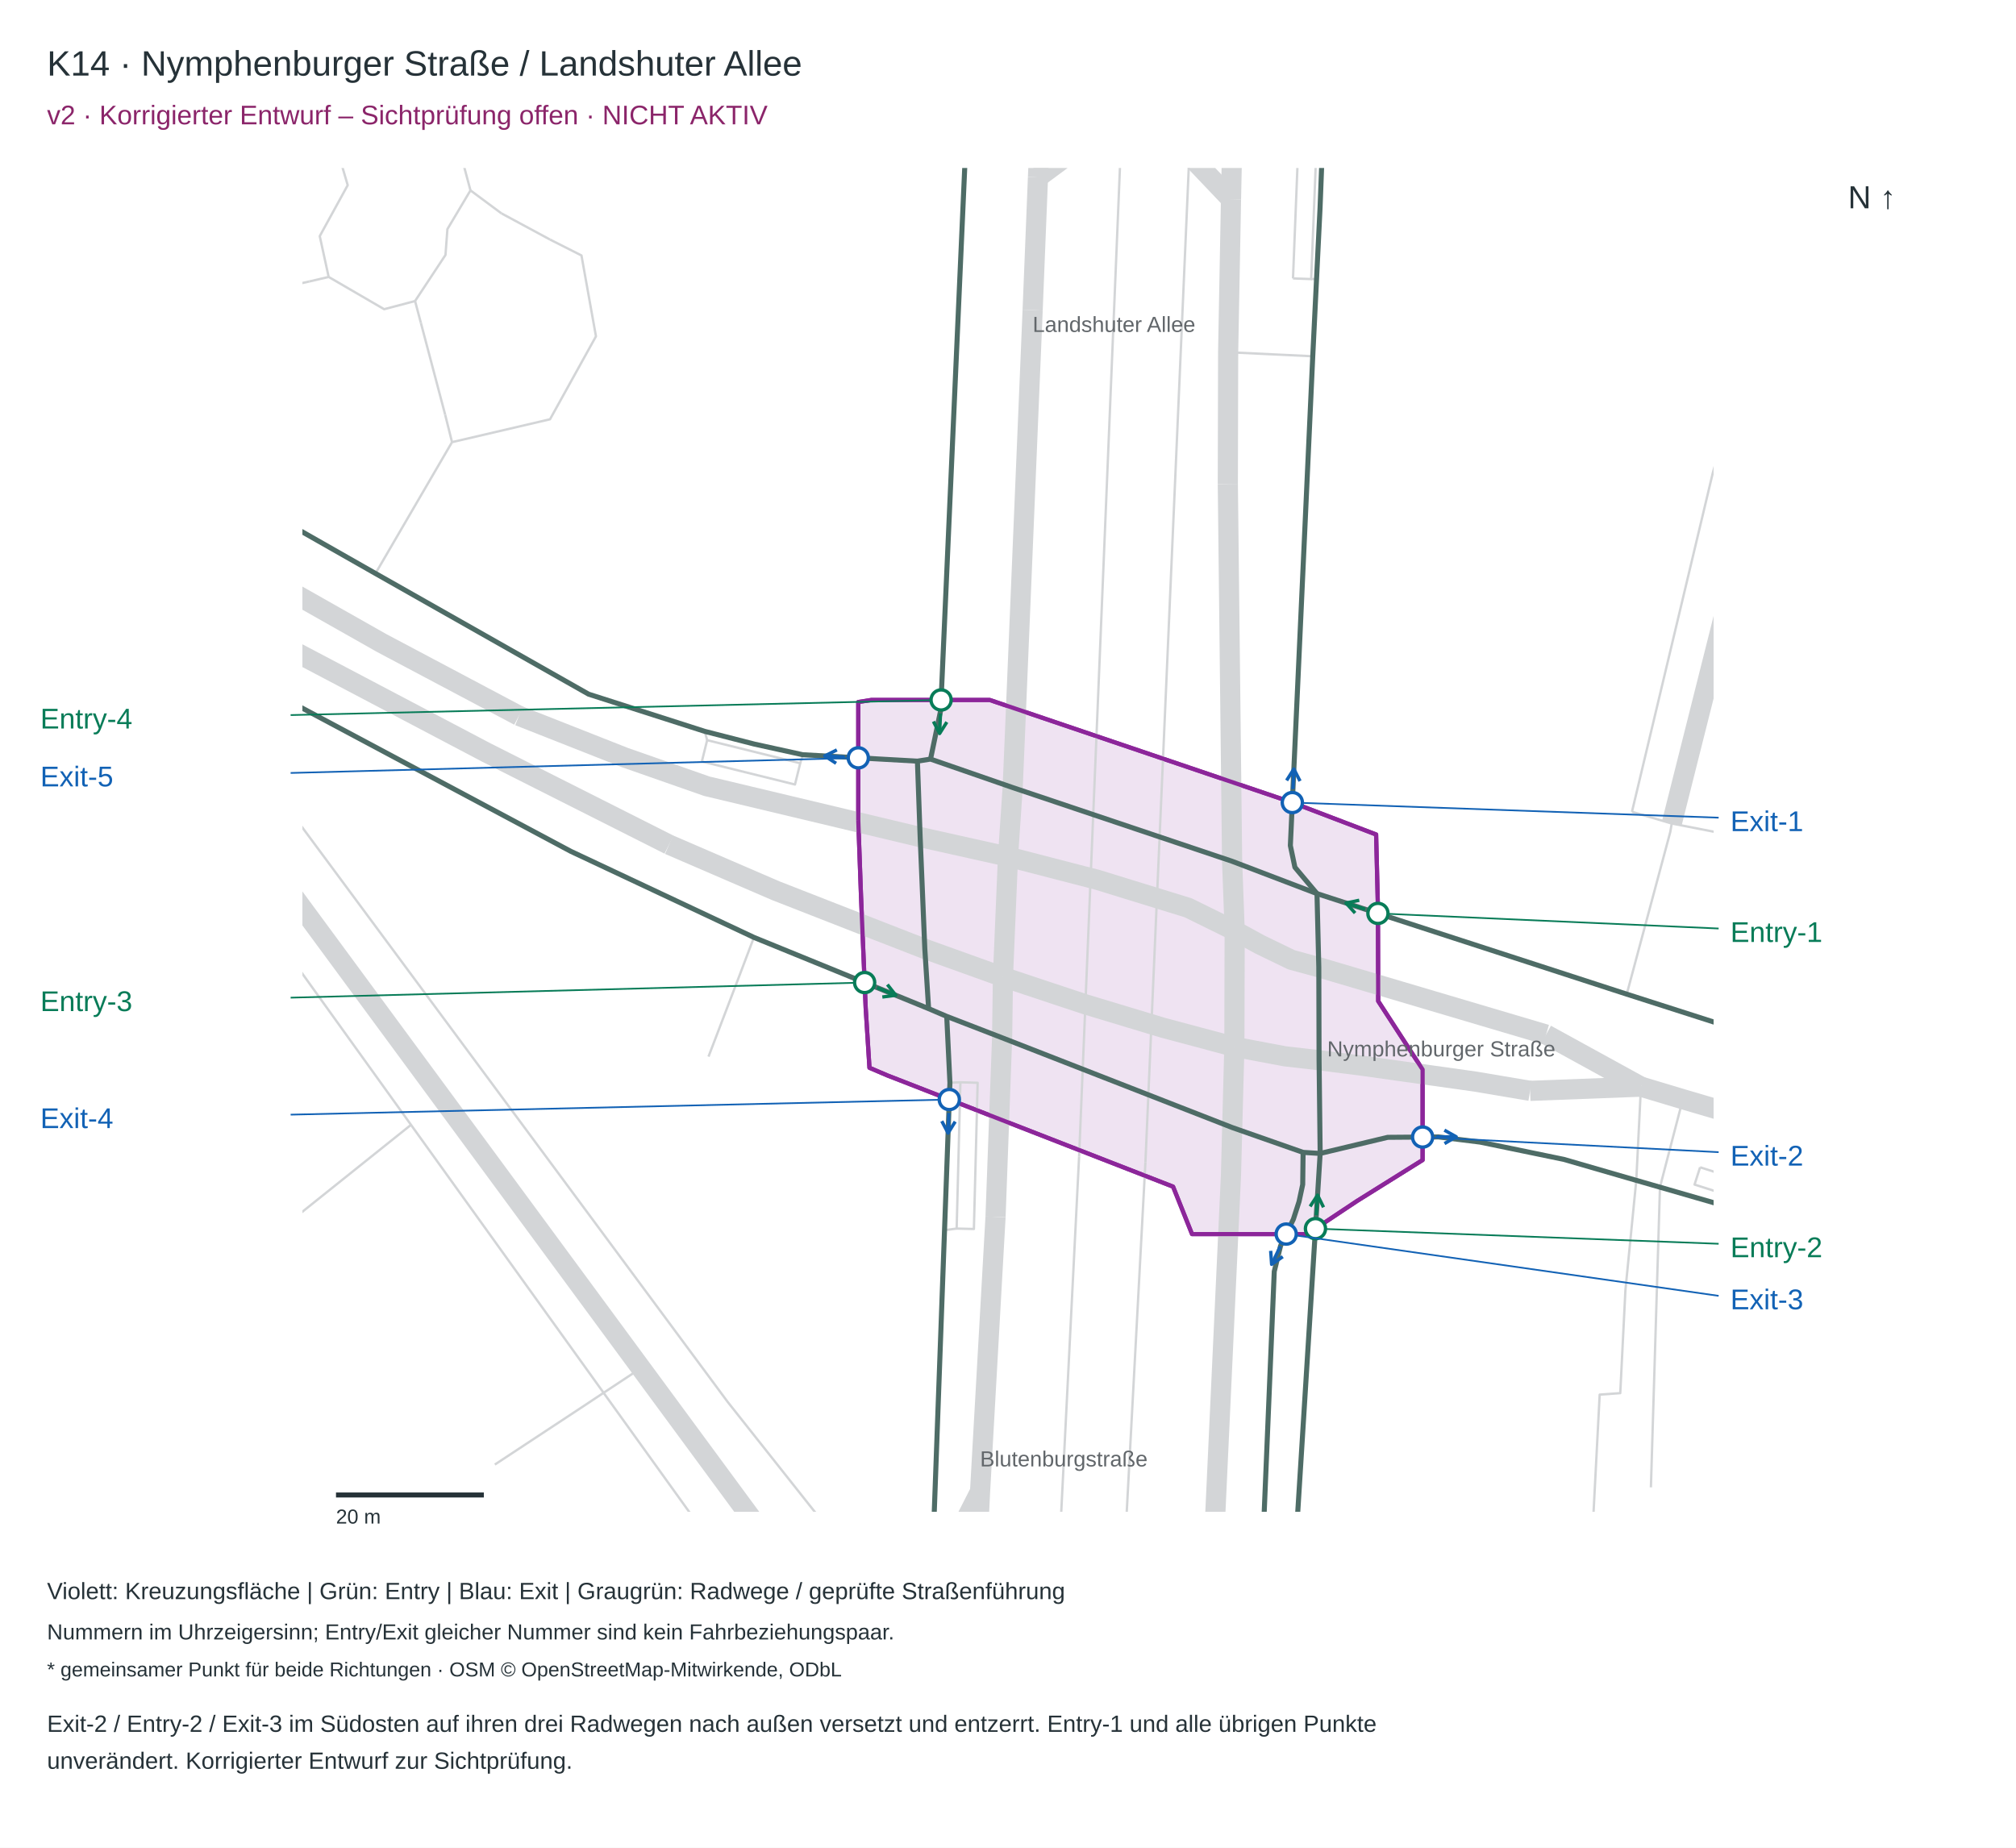
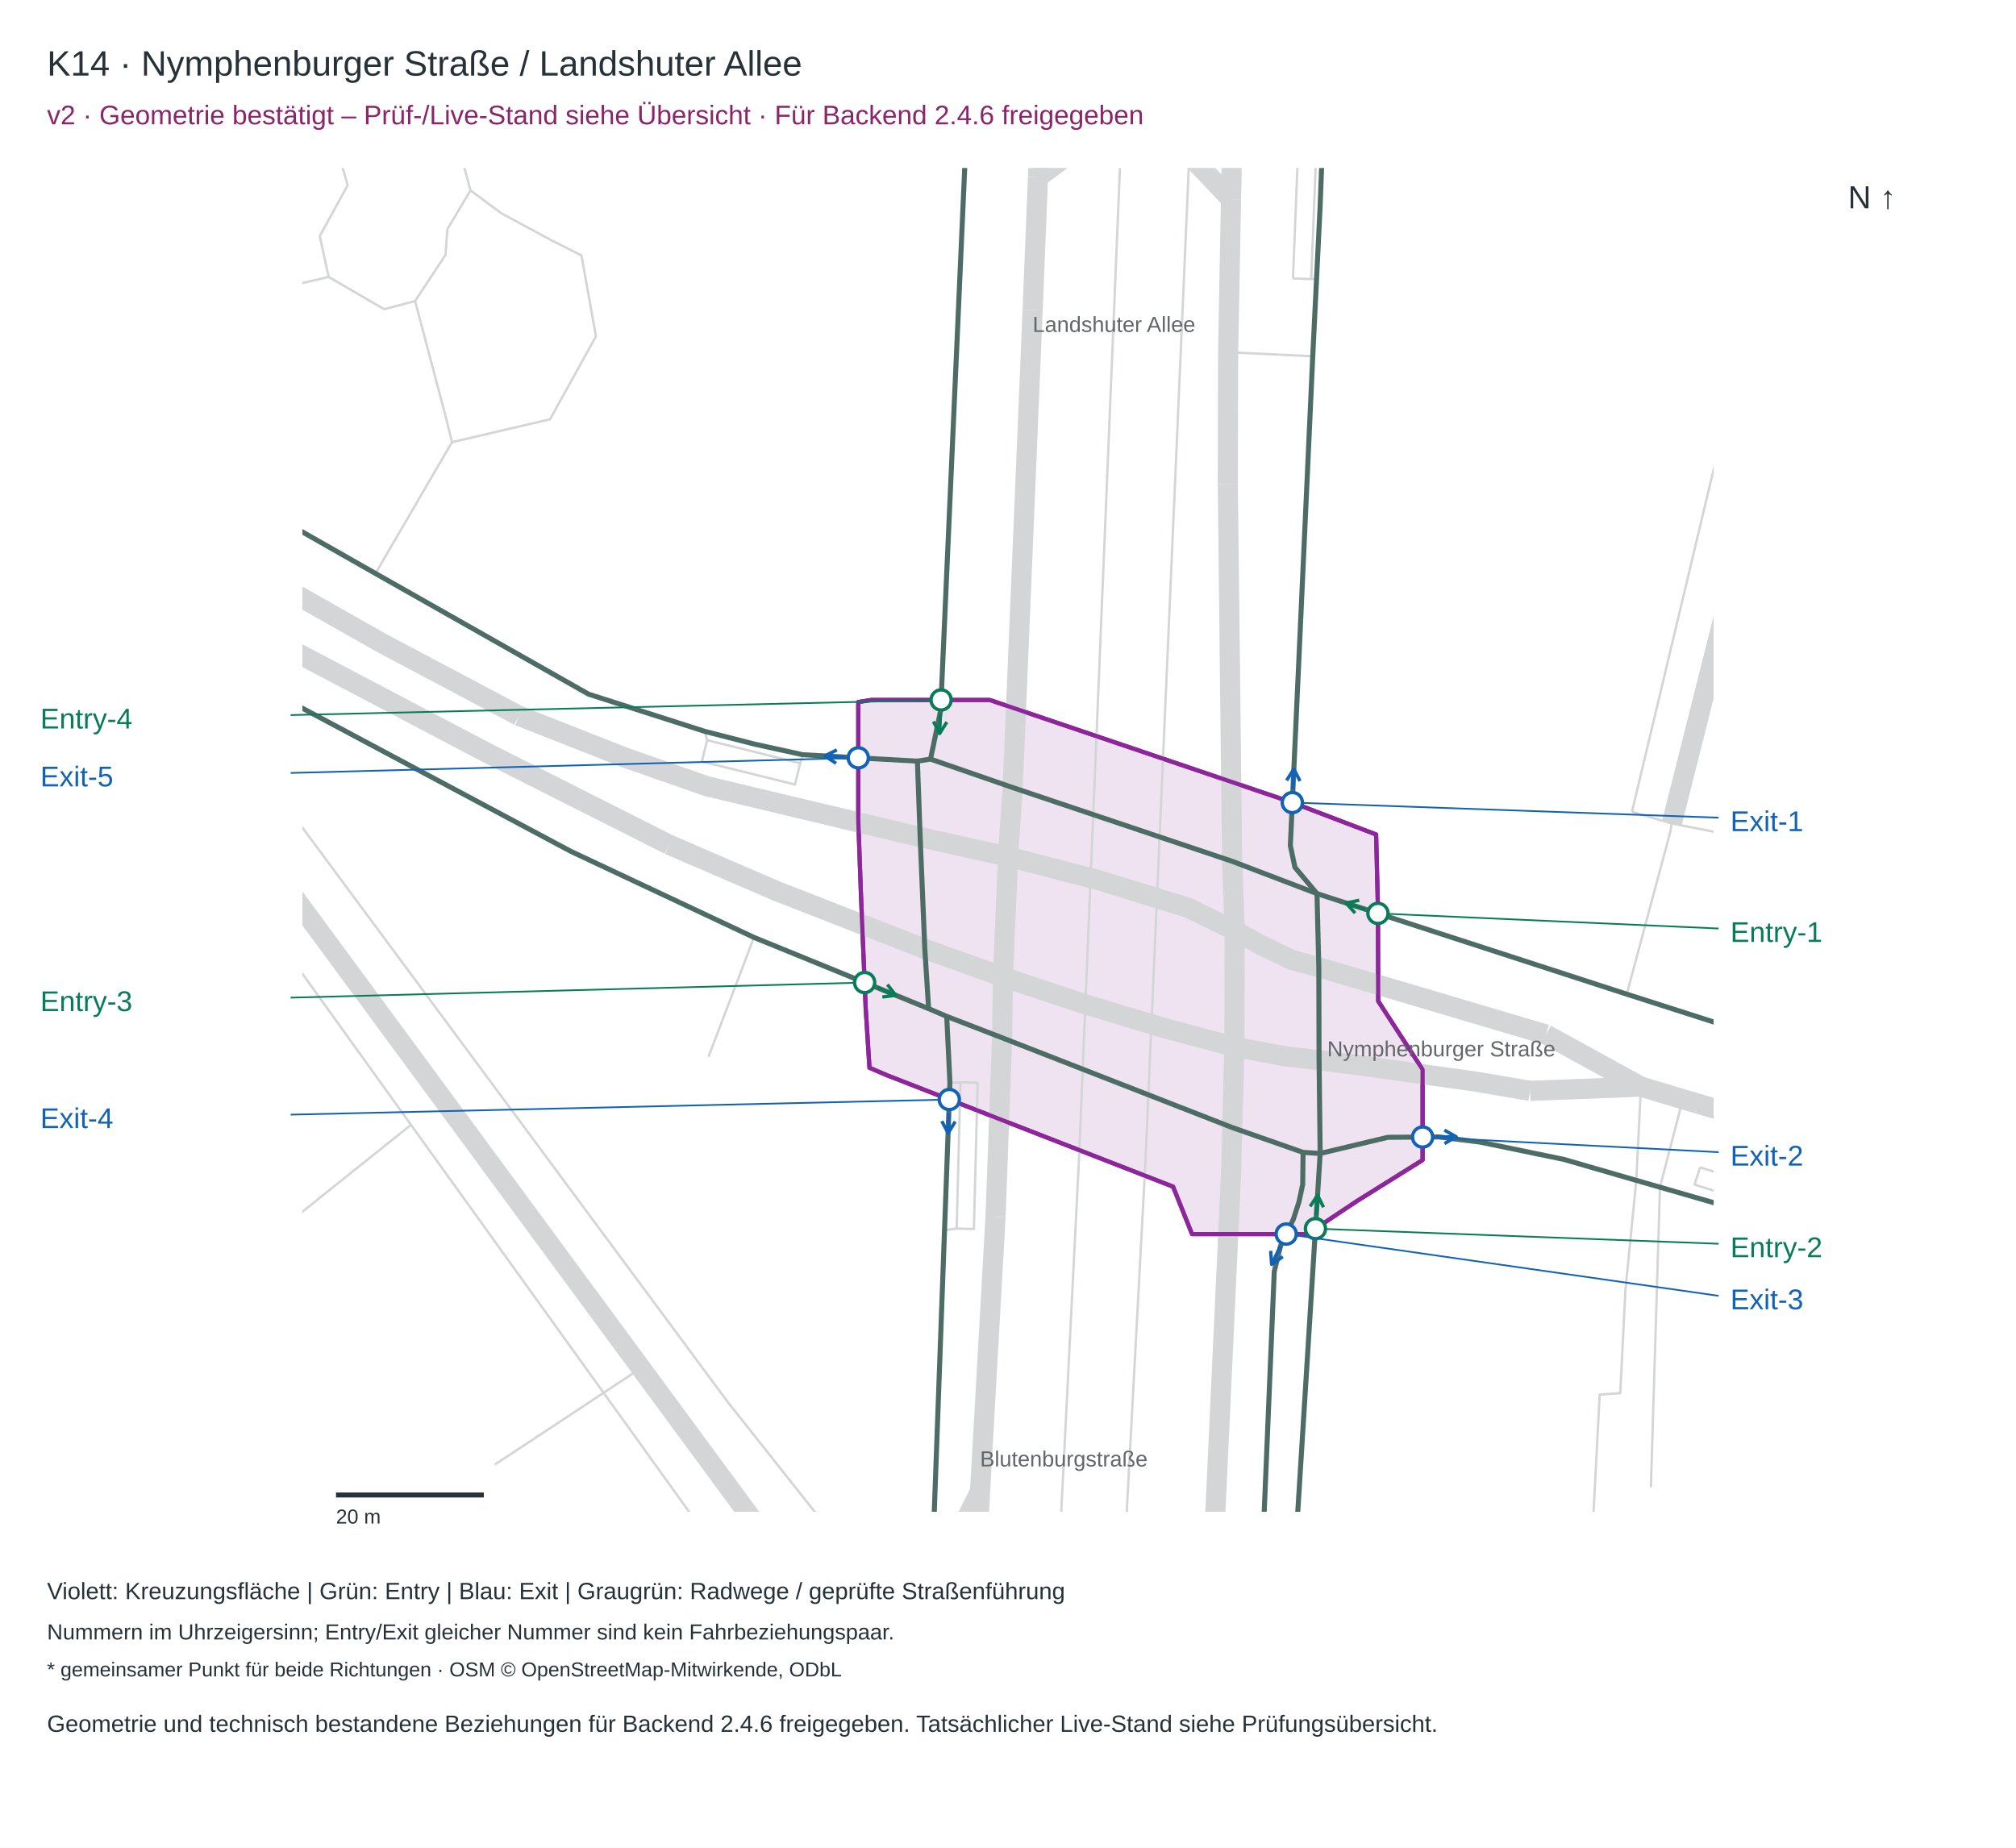
<svg xmlns="http://www.w3.org/2000/svg" width="1200" height="1100" viewBox="0 0 1200 1100">
  <rect width="1200" height="1100" fill="white" />
  <defs>
    <clipPath id="map">
      <rect x="180" y="100" width="840" height="800" />
    </clipPath>
  </defs>
  <text x="28" y="45" font-family="Arial,sans-serif" font-size="21" fill="#263238">K14 · Nymphenburger Straße / Landshuter Allee</text>
-   <text x="28" y="74" font-family="Arial,sans-serif" font-size="16" fill="#8b256a">v2 · Korrigierter Entwurf – Sichtprüfung offen · NICHT AKTIV</text>
+   <text x="28" y="74" font-family="Arial,sans-serif" font-size="16" fill="#8b256a">v2 · Geometrie bestätigt – Prüf-/Live-Stand siehe Übersicht · Für Backend 2.4.6 freigegeben</text>
  <g clip-path="url(#map)">
    <polygon points="510.88,488.33 512.51,533.54 515.29,600.11 517.54,635.67 528.33,640.28 698.26,706.45 709.54,734.68 778.17,734.68 807.58,715.09 846.79,690.6 846.79,636.72 820.36,595.98 820.2,540.63 819.12,496.79 768.6,477.54 589.09,416.7 518.69,416.7 510.88,417.93 510.88,488.33" fill="#efe3f2" stroke="#8c269a" stroke-width="2.5" stroke-linejoin="round" />
    <polyline points="995.09,490.26 1029.44,353.74 1034.9,333.96 1046.69,288.16 1065.16,211.99 1078.16,165.75 1087.05,134.2 1104.99,81.55 1141.4,-0.6" fill="none" stroke="#d3d5d7" stroke-width="12" stroke-linejoin="round" />
    <polyline points="708.01,-902.13 642.32,688.59" fill="none" stroke="#d3d5d7" stroke-width="1.4" stroke-linejoin="round" />
    <polyline points="681.8,691.92 751.21,-901.1" fill="none" stroke="#d3d5d7" stroke-width="1.4" stroke-linejoin="round" />
    <polyline points="920.29,615.9 814.67,584.6 785.0,575.83 768.69,571.38 750.06,562.36 734.93,554.08" fill="none" stroke="#d3d5d7" stroke-width="12" stroke-linejoin="round" />
    <polyline points="732.74,118.58 705.16,89.58 691.44,82.13 677.45,79.2 656.5,81.11 641.63,88.01 617.84,105.6" fill="none" stroke="#d3d5d7" stroke-width="12" stroke-linejoin="round" />
    <polyline points="473.04,938.8 542.29,1043.82 573.79,1083.1" fill="none" stroke="#d3d5d7" stroke-width="12" stroke-linejoin="round" />
    <polyline points="1319.31,753.4 1305.12,800.52 1290.22,849.94 1258.75,954.32 1224.8,1067.03" fill="none" stroke="#d3d5d7" stroke-width="1.4" stroke-linejoin="round" />
    <polyline points="0.56,214.63 26.44,171.09 61.48,116.77 83.54,95.16 108.96,82.38 191.74,58.43 260.0,38.69 233.83,-56.93 265.49,-140.84 274.51,-169.83 274.91,-181.93 270.69,-196.87" fill="none" stroke="#d3d5d7" stroke-width="1.4" stroke-linejoin="round" />
    <polyline points="-183.49,186.32 104.29,350.46 289.48,447.99 398.24,502.85" fill="none" stroke="#d3d5d7" stroke-width="12" stroke-linejoin="round" />
    <polyline points="596.99,581.61 596.5,617.81 592.58,724.45" fill="none" stroke="#d3d5d7" stroke-width="12" stroke-linejoin="round" />
    <polyline points="734.93,554.08 733.4,512.74" fill="none" stroke="#d3d5d7" stroke-width="12" stroke-linejoin="round" />
    <polyline points="120.46,459.94 110.66,436.97 102.75,408.16 97.03,378.14 104.29,350.46" fill="none" stroke="#d3d5d7" stroke-width="12" stroke-linejoin="round" />
    <polyline points="583.37,887.95 567.12,919.94 553.01,933.85 536.18,942.03 513.92,947.42 493.3,945.07 473.04,938.8" fill="none" stroke="#d3d5d7" stroke-width="12" stroke-linejoin="round" />
    <polyline points="473.04,938.8 381.51,814.48 120.46,459.94" fill="none" stroke="#d3d5d7" stroke-width="12" stroke-linejoin="round" />
    <polyline points="600.0,510.0 547.71,498.34" fill="none" stroke="#d3d5d7" stroke-width="12" stroke-linejoin="round" />
    <polyline points="600.0,510.0 596.99,581.61" fill="none" stroke="#d3d5d7" stroke-width="12" stroke-linejoin="round" />
    <polyline points="660.62,1906.75 664.77,1845.27 678.01,1649.34 689.48,1479.03 697.87,1354.56 709.8,1177.78 713.04,1129.73" fill="none" stroke="#d3d5d7" stroke-width="12" stroke-linejoin="round" />
    <polyline points="223.5,341.4 269.06,263.22 327.39,249.61 354.74,200.23 346.11,152.08 327.42,142.63" fill="none" stroke="#d3d5d7" stroke-width="1.4" stroke-linejoin="round" />
    <polyline points="758.69,-206.47 800.75,-205.35 810.65,-205.1" fill="none" stroke="#d3d5d7" stroke-width="1.4" stroke-linejoin="round" />
    <polyline points="734.74,623.2 734.93,554.08" fill="none" stroke="#d3d5d7" stroke-width="12" stroke-linejoin="round" />
    <polyline points="742.58,-120.17 729.44,-184.97" fill="none" stroke="#d3d5d7" stroke-width="12" stroke-linejoin="round" />
    <polyline points="729.44,-184.97 718.46,-224.74 709.57,-286.12 701.93,-332.31 694.87,-350.53 685.26,-367.97 670.65,-385.51 652.71,-403.19 638.14,-415.14 621.86,-427.39 615.75,-431.06" fill="none" stroke="#d3d5d7" stroke-width="1.4" stroke-linejoin="round" />
    <polyline points="638.69,-468.53 638.46,-453.54 638.69,-446.0 638.69,-437.53 638.14,-415.14 636.21,-332.56 634.77,-291.56 617.84,105.6" fill="none" stroke="#d3d5d7" stroke-width="12" stroke-linejoin="round" />
    <polyline points="613.27,1974.15 681.8,691.92" fill="none" stroke="#d3d5d7" stroke-width="1.4" stroke-linejoin="round" />
    <polyline points="713.04,1129.73 715.78,1052.19 722.55,919.4 732.74,699.22 733.46,671.25 734.74,623.2" fill="none" stroke="#d3d5d7" stroke-width="12" stroke-linejoin="round" />
    <polyline points="734.93,554.08 707.22,540.42 653.04,523.72 600.0,510.0" fill="none" stroke="#d3d5d7" stroke-width="12" stroke-linejoin="round" />
    <polyline points="596.99,581.61 646.08,597.92 692.22,611.84 734.74,623.2" fill="none" stroke="#d3d5d7" stroke-width="12" stroke-linejoin="round" />
    <polyline points="785.16,631.18 811.27,634.51 877.97,643.87 910.78,649.41" fill="none" stroke="#d3d5d7" stroke-width="12" stroke-linejoin="round" />
    <polyline points="308.89,426.14 227.16,382.79 -209.14,135.82" fill="none" stroke="#d3d5d7" stroke-width="12" stroke-linejoin="round" />
    <polyline points="758.69,-206.47 770.19,-382.57 773.17,-423.86 779.67,-486.17" fill="none" stroke="#d3d5d7" stroke-width="12" stroke-linejoin="round" />
    <polyline points="729.44,-184.97 735.91,-356.51 739.44,-401.92 742.91,-431.26 748.63,-459.62" fill="none" stroke="#d3d5d7" stroke-width="12" stroke-linejoin="round" />
    <polyline points="614.67,184.61 604.05,439.12 602.78,468.85 600.0,510.0" fill="none" stroke="#d3d5d7" stroke-width="12" stroke-linejoin="round" />
    <polyline points="642.32,688.59 621.7,1099.02 595.42,1600.8 580.0,1890.19 576.21,1961.41" fill="none" stroke="#d3d5d7" stroke-width="1.4" stroke-linejoin="round" />
    <polyline points="733.95,60.97 737.45,-18.72 742.58,-120.17" fill="none" stroke="#d3d5d7" stroke-width="12" stroke-linejoin="round" />
    <polyline points="1668.13,274.05 1647.8,263.27 1620.12,248.82 1465.06,168.0 1328.68,96.98 1226.82,43.88 1157.51,7.78 1141.4,-0.6" fill="none" stroke="#d3d5d7" stroke-width="12" stroke-linejoin="round" />
    <polyline points="968.3,591.85 994.21,495.31 995.09,490.26" fill="none" stroke="#d3d5d7" stroke-width="1.4" stroke-linejoin="round" />
    <polyline points="730.85,288.11 731.04,209.69 732.74,118.58" fill="none" stroke="#d3d5d7" stroke-width="12" stroke-linejoin="round" />
    <polyline points="810.65,-205.1 874.77,-204.51" fill="none" stroke="#d3d5d7" stroke-width="1.4" stroke-linejoin="round" />
    <polyline points="2547.99,1733.5 2521.12,1726.49 2241.26,1639.89 2085.02,1593.11 2067.11,1588.31 2003.84,1569.55 1880.18,1532.91 1687.08,1473.79 1667.24,1467.71 1563.49,1436.07 1453.75,1402.57 1438.23,1398.65 1413.19,1390.47 1397.08,1385.91 1151.46,1312.34 1142.77,1309.74 755.98,1184.2 747.81,1181.56" fill="none" stroke="#d3d5d7" stroke-width="12" stroke-linejoin="round" />
    <polyline points="443.43,958.73 337.91,1029.71 264.15,1055.28 249.19,1060.47" fill="none" stroke="#d3d5d7" stroke-width="1.4" stroke-linejoin="round" />
    <polyline points="270.69,-196.87 253.04,-258.88" fill="none" stroke="#d3d5d7" stroke-width="1.4" stroke-linejoin="round" />
    <polyline points="280.04,113.34 266.31,136.41 265.17,151.79 247.06,179.22 228.66,184.07 195.63,164.87 190.33,140.57 206.97,110.25 191.74,58.43" fill="none" stroke="#d3d5d7" stroke-width="1.4" stroke-linejoin="round" />
    <polyline points="92.29,-51.74 66.8,-142.01" fill="none" stroke="#d3d5d7" stroke-width="1.4" stroke-linejoin="round" />
    <polyline points="1205.09,517.54 1179.24,507.89 1158.2,466.7 1163.03,446.13 1198.52,419.82 1230.94,412.38 1285.29,416.3 1333.52,438.63 1335.02,466.36 1329.34,484.63 1319.96,514.8 1308.26,550.51" fill="none" stroke="#d3d5d7" stroke-width="1.4" stroke-linejoin="round" />
    <polyline points="1372.48,579.41 1357.57,562.75 1340.97,557.91 1308.26,550.51 1286.92,566.43" fill="none" stroke="#d3d5d7" stroke-width="1.4" stroke-linejoin="round" />
    <polyline points="874.77,-204.51 886.66,-203.53 899.31,-200.3 909.54,-194.91 919.05,-186.59 926.57,-176.2 932.22,-163.76 934.57,-151.91 926.76,71.31" fill="none" stroke="#d3d5d7" stroke-width="1.4" stroke-linejoin="round" />
    <polyline points="398.24,502.85 461.67,530.23 523.56,554.43 550.49,564.91 596.99,581.61" fill="none" stroke="#d3d5d7" stroke-width="12" stroke-linejoin="round" />
    <polyline points="298.43,127.0 280.04,113.34" fill="none" stroke="#d3d5d7" stroke-width="1.4" stroke-linejoin="round" />
    <polyline points="327.42,142.63 298.43,127.0" fill="none" stroke="#d3d5d7" stroke-width="1.4" stroke-linejoin="round" />
    <polyline points="247.06,179.22 250.53,192.25" fill="none" stroke="#d3d5d7" stroke-width="1.4" stroke-linejoin="round" />
    <polyline points="280.04,113.34 260.0,38.69" fill="none" stroke="#d3d5d7" stroke-width="1.4" stroke-linejoin="round" />
    <polyline points="265.0,246.96 269.06,263.22" fill="none" stroke="#d3d5d7" stroke-width="1.4" stroke-linejoin="round" />
    <polyline points="250.53,192.25 265.0,246.96" fill="none" stroke="#d3d5d7" stroke-width="1.4" stroke-linejoin="round" />
    <polyline points="195.63,164.87 184.15,167.56" fill="none" stroke="#d3d5d7" stroke-width="1.4" stroke-linejoin="round" />
    <polyline points="105.66,189.01 85.76,192.1 52.36,244.07" fill="none" stroke="#d3d5d7" stroke-width="1.4" stroke-linejoin="round" />
    <polyline points="184.15,167.56 120.33,181.77 105.66,189.01" fill="none" stroke="#d3d5d7" stroke-width="1.4" stroke-linejoin="round" />
    <polyline points="1290.22,849.94 1428.19,891.92 1546.53,928.31" fill="none" stroke="#d3d5d7" stroke-width="1.4" stroke-linejoin="round" />
    <polyline points="1279.44,591.56 1252.61,682.27" fill="none" stroke="#d3d5d7" stroke-width="1.4" stroke-linejoin="round" />
    <polyline points="-84.73,961.62 -65.42,956.48 9.61,936.59 22.98,933.07" fill="none" stroke="#d3d5d7" stroke-width="1.4" stroke-linejoin="round" />
    <polyline points="73.73,987.93 135.82,971.76" fill="none" stroke="#d3d5d7" stroke-width="1.4" stroke-linejoin="round" />
    <polyline points="-80.87,977.1 -60.16,971.71 15.63,952.02 18.83,964.32 64.48,952.46 73.73,987.93 101.57,1094.95" fill="none" stroke="#d3d5d7" stroke-width="1.4" stroke-linejoin="round" />
    <polyline points="571.67,644.31 569.44,731.4 579.71,731.65 579.74,729.93 581.93,644.61 571.67,644.31" fill="none" stroke="#d3d5d7" stroke-width="1.4" stroke-linejoin="round" />
    <polyline points="417.78,453.33 420.92,440.64 476.34,454.36 473.2,467.04 417.78,453.33" fill="none" stroke="#d3d5d7" stroke-width="1.4" stroke-linejoin="round" />
    <polyline points="769.64,165.75 780.46,166.14 784.97,53.63 774.12,53.19 769.64,165.75" fill="none" stroke="#d3d5d7" stroke-width="1.4" stroke-linejoin="round" />
    <polyline points="571.67,644.31 565.43,644.56" fill="none" stroke="#d3d5d7" stroke-width="1.4" stroke-linejoin="round" />
    <polyline points="780.46,166.14 783.66,166.09" fill="none" stroke="#d3d5d7" stroke-width="1.4" stroke-linejoin="round" />
    <polyline points="419.51,435.4 420.92,440.64" fill="none" stroke="#d3d5d7" stroke-width="1.4" stroke-linejoin="round" />
    <polyline points="476.34,454.36 477.84,449.31" fill="none" stroke="#d3d5d7" stroke-width="1.4" stroke-linejoin="round" />
    <polyline points="784.97,53.63 788.43,53.97" fill="none" stroke="#d3d5d7" stroke-width="1.4" stroke-linejoin="round" />
    <polyline points="569.44,731.4 562.22,732.33" fill="none" stroke="#d3d5d7" stroke-width="1.4" stroke-linejoin="round" />
    <polyline points="731.04,209.69 781.4,212.09" fill="none" stroke="#d3d5d7" stroke-width="1.4" stroke-linejoin="round" />
    <polyline points="1286.92,566.43 1279.44,591.56" fill="none" stroke="#d3d5d7" stroke-width="1.4" stroke-linejoin="round" />
    <polyline points="-123.49,138.71 -98.03,97.61" fill="none" stroke="#d3d5d7" stroke-width="1.4" stroke-linejoin="round" />
    <polyline points="26.44,171.09 -14.47,149.73 -98.03,97.61 -219.57,23.06 -290.35,-15.29 -311.92,-11.86" fill="none" stroke="#d3d5d7" stroke-width="1.4" stroke-linejoin="round" />
    <polyline points="732.74,118.58 733.95,60.97" fill="none" stroke="#d3d5d7" stroke-width="12" stroke-linejoin="round" />
    <polyline points="617.84,105.6 614.67,184.61" fill="none" stroke="#d3d5d7" stroke-width="12" stroke-linejoin="round" />
    <polyline points="1011.96,694.91 1080.68,716.85 1077.38,727.19 1008.66,705.2 1011.96,694.91" fill="none" stroke="#d3d5d7" stroke-width="1.4" stroke-linejoin="round" />
    <polyline points="35.37,1444.25 27.91,1414.27 -16.17,1237.59 -23.88,1206.24 -26.2,1196.89 -62.41,1051.36 -80.87,977.1 -84.73,961.62 -99.5,902.21 -263.42,242.95" fill="none" stroke="#d3d5d7" stroke-width="12" stroke-linejoin="round" />
    <polyline points="1183.16,710.54 1168.49,758.88 1127.15,901.57 1118.98,929.73" fill="none" stroke="#d3d5d7" stroke-width="1.4" stroke-linejoin="round" />
    <polyline points="473.04,938.8 449.48,954.67 443.43,958.73" fill="none" stroke="#d3d5d7" stroke-width="1.4" stroke-linejoin="round" />
    <polyline points="1078.16,165.75 1099.99,179.32 1107.31,183.87" fill="none" stroke="#d3d5d7" stroke-width="1.4" stroke-linejoin="round" />
    <polyline points="1107.31,183.87 1164.67,209.24" fill="none" stroke="#d3d5d7" stroke-width="1.4" stroke-linejoin="round" />
    <polyline points="1164.67,209.24 1289.7,262.88 1312.48,212.92" fill="none" stroke="#d3d5d7" stroke-width="1.4" stroke-linejoin="round" />
    <polyline points="1141.4,-0.6 1162.22,-48.36 1185.52,-101.8 1212.51,-146.37 1243.0,-195.84 1275.94,-249.73 1330.16,-333.73 1361.3,-358.91" fill="none" stroke="#d3d5d7" stroke-width="12" stroke-linejoin="round" />
    <polyline points="1111.76,688.05 1067.25,673.99 1023.52,660.82 1001.69,654.4 976.76,646.91" fill="none" stroke="#d3d5d7" stroke-width="12" stroke-linejoin="round" />
    <polyline points="1434.96,788.08 1319.31,753.4" fill="none" stroke="#d3d5d7" stroke-width="12" stroke-linejoin="round" />
    <polyline points="734.74,623.2 764.74,628.83 785.16,631.18" fill="none" stroke="#d3d5d7" stroke-width="12" stroke-linejoin="round" />
    <polyline points="547.71,498.34 420.75,468.07 371.77,450.93 308.89,426.14" fill="none" stroke="#d3d5d7" stroke-width="12" stroke-linejoin="round" />
    <polyline points="1422.34,733.02 1508.68,477.67 1536.72,414.58 1610.35,272.58 1300.94,104.27 1165.94,36.78 1143.59,39.86 1126.5,70.97 1099.99,179.32 1059.8,325.14 1056.69,338.8 1023.43,495.79 995.09,490.26 971.4,483.3" fill="none" stroke="#d3d5d7" stroke-width="1.4" stroke-linejoin="round" />
    <polyline points="859.28,-520.36 906.17,-489.35 950.32,-477.2 993.62,-469.56 1084.5,-453.0 1145.78,-434.39 1204.05,-409.07 1281.89,-370.42 1292.57,-355.09 1293.88,-343.77 1248.98,-268.39 1217.84,-212.6 1188.72,-160.58 1161.76,-110.71 1147.64,-84.7 1134.83,-58.69 1109.86,-9.66 1080.06,73.61 1019.57,281.35 971.4,483.3" fill="none" stroke="#d3d5d7" stroke-width="1.4" stroke-linejoin="round" />
    <polyline points="756.93,1148.88 764.61,1150.89 1160.32,1282.66 1429.86,1367.3 1457.11,1376.26 1570.97,1410.36 1695.41,1447.78 1818.61,1484.81 1994.92,1538.15 2074.95,1562.94 2092.79,1568.28 2527.5,1698.52" fill="none" stroke="#d3d5d7" stroke-width="1.4" stroke-linejoin="round" />
    <polyline points="-283.16,180.25 -296.53,221.05 -273.39,310.64 -189.04,656.17 -126.23,908.82 -89.11,1058.22 -44.7,1210.65 -37.54,1241.85 -18.88,1323.41 3.5,1421.18 -316.1,1485.54 -376.88,1227.6 -401.98,1114.01 -404.92,1095.98 -482.64,749.09" fill="none" stroke="#d3d5d7" stroke-width="1.4" stroke-linejoin="round" />
    <polyline points="-231.98,202.78 -237.02,267.14 -65.42,956.48 -60.16,971.71 -5.29,1191.84 48.7,1408.4 500.2,1305.38 527.71,1294.85" fill="none" stroke="#d3d5d7" stroke-width="1.4" stroke-linejoin="round" />
    <polyline points="539.94,1084.32 449.48,954.67 359.28,829.17 244.64,669.64 64.78,419.33 34.91,376.67 19.12,336.6" fill="none" stroke="#d3d5d7" stroke-width="1.4" stroke-linejoin="round" />
    <polyline points="555.95,904.51 526.86,926.6 504.67,924.89 433.07,834.51 170.49,479.83 132.19,396.11" fill="none" stroke="#d3d5d7" stroke-width="1.4" stroke-linejoin="round" />
    <polyline points="1386.36,1422.89 1176.37,1355.0 746.21,1216.53 738.69,1214.13" fill="none" stroke="#d3d5d7" stroke-width="1.4" stroke-linejoin="round" />
    <polyline points="592.58,724.45 583.37,887.95 573.79,1083.1 561.24,1331.93" fill="none" stroke="#d3d5d7" stroke-width="12" stroke-linejoin="round" />
    <polyline points="1169.44,-31.36 1169.44,-19.7 1177.54,-11.08 1238.56,21.74 1339.34,75.96 1475.45,149.19 1609.37,221.25 1630.61,223.3 1644.79,214.68 1795.15,-59.18 1795.64,-76.37 1782.99,-93.62 1377.51,-325.94 1351.69,-321.93 1296.3,-237.38 1230.16,-136.43 1189.18,-73.88 1169.44,-31.36" fill="none" stroke="#d3d5d7" stroke-width="1.4" stroke-linejoin="round" />
    <polyline points="1143.59,39.86 1157.51,7.78 1169.44,-19.7" fill="none" stroke="#d3d5d7" stroke-width="1.4" stroke-linejoin="round" />
    <polyline points="742.22,1179.99 709.8,1177.78" fill="none" stroke="#d3d5d7" stroke-width="12" stroke-linejoin="round" />
    <polyline points="747.81,1181.56 742.22,1179.99" fill="none" stroke="#d3d5d7" stroke-width="12" stroke-linejoin="round" />
    <polyline points="1183.16,710.54 1169.83,655.97 1164.99,636.08 1096.86,615.36 1077.61,626.87 1023.52,660.82" fill="none" stroke="#d3d5d7" stroke-width="1.4" stroke-linejoin="round" />
    <polyline points="1001.69,654.4 988.07,706.76 982.68,885.45" fill="none" stroke="#d3d5d7" stroke-width="1.4" stroke-linejoin="round" />
    <polyline points="1319.31,753.4 1183.16,710.54 1111.76,688.05" fill="none" stroke="#d3d5d7" stroke-width="12" stroke-linejoin="round" />
    <polyline points="1270.42,957.75 1258.75,954.32" fill="none" stroke="#d3d5d7" stroke-width="1.4" stroke-linejoin="round" />
    <polyline points="1542.41,937.52 1521.49,1012.47 1402.9,996.74 1270.42,957.75" fill="none" stroke="#d3d5d7" stroke-width="1.4" stroke-linejoin="round" />
    <polyline points="153.21,742.82 244.64,669.64" fill="none" stroke="#d3d5d7" stroke-width="1.4" stroke-linejoin="round" />
    <polyline points="976.76,646.91 920.29,615.9" fill="none" stroke="#d3d5d7" stroke-width="12" stroke-linejoin="round" />
    <polyline points="910.78,649.41 976.76,646.91" fill="none" stroke="#d3d5d7" stroke-width="12" stroke-linejoin="round" />
    <polyline points="733.4,512.74 730.85,288.11" fill="none" stroke="#d3d5d7" stroke-width="12" stroke-linejoin="round" />
    <polyline points="742.58,-120.17 758.69,-206.47" fill="none" stroke="#d3d5d7" stroke-width="12" stroke-linejoin="round" />
    <polyline points="-114.24,265.53 -146.53,323.47" fill="none" stroke="#d3d5d7" stroke-width="1.4" stroke-linejoin="round" />
    <polyline points="448.76,558.05 440.1,580.93 421.73,629.03" fill="none" stroke="#d3d5d7" stroke-width="1.4" stroke-linejoin="round" />
    <polyline points="381.51,814.48 359.28,829.17 347.78,836.81 294.55,871.89" fill="none" stroke="#d3d5d7" stroke-width="1.4" stroke-linejoin="round" />
    <polyline points="241.31,1100.93 277.45,1088.78 264.15,1055.28" fill="none" stroke="#d3d5d7" stroke-width="1.4" stroke-linejoin="round" />
    <polyline points="-26.2,1196.89 -5.29,1191.84 9.32,1188.36 164.38,1151.04" fill="none" stroke="#d3d5d7" stroke-width="1.4" stroke-linejoin="round" />
    <polyline points="-254.79,940.36 -133.19,910.48 -126.23,908.82 -99.5,902.21" fill="none" stroke="#d3d5d7" stroke-width="1.4" stroke-linejoin="round" />
    <polyline points="9.61,936.59 5.24,917.24 55.3,905.98 60.01,926.5 81.25,921.7" fill="none" stroke="#d3d5d7" stroke-width="1.4" stroke-linejoin="round" />
    <polyline points="1105.06,-68.15 1134.83,-58.69 1162.22,-48.36" fill="none" stroke="#d3d5d7" stroke-width="1.4" stroke-linejoin="round" />
    <polyline points="1252.02,-3.73 1238.56,21.74 1226.82,43.88" fill="none" stroke="#d3d5d7" stroke-width="1.4" stroke-linejoin="round" />
    <polyline points="1034.9,333.96 1056.69,338.8 1104.31,349.43" fill="none" stroke="#d3d5d7" stroke-width="1.4" stroke-linejoin="round" />
    <polyline points="1303.85,467.87 1316.79,471.7 1329.34,484.63" fill="none" stroke="#d3d5d7" stroke-width="1.4" stroke-linejoin="round" />
    <polyline points="1294.53,508.53 1319.96,514.8" fill="none" stroke="#d3d5d7" stroke-width="1.4" stroke-linejoin="round" />
    <polyline points="1340.97,557.91 1344.44,568.58 1342.25,579.95" fill="none" stroke="#d3d5d7" stroke-width="1.4" stroke-linejoin="round" />
    <polyline points="1283.1,544.43 1308.26,550.51" fill="none" stroke="#d3d5d7" stroke-width="1.4" stroke-linejoin="round" />
    <polyline points="976.76,646.91 973.98,702.7 967.51,768.04 964.44,829.37 952.19,830.25 941.66,1032.3 963.59,1034.95" fill="none" stroke="#d3d5d7" stroke-width="1.4" stroke-linejoin="round" />
    <polyline points="1127.15,901.57 1098.56,929.73 1067.02,1047.64" fill="none" stroke="#d3d5d7" stroke-width="1.4" stroke-linejoin="round" />
    <polyline points="496.54,3165.36 502.62,3155.03 511.99,3143.03 530.49,3102.23 533.6,3094.44 551.83,3052.16 570.52,3003.28 577.58,2983.64 597.16,2922.07 614.87,2853.69 632.94,2782.42 643.46,2730.79 657.22,2657.31 660.0,2635.66 662.78,2601.67 666.89,2556.9 700.19,1884.12 702.38,1849.0 708.2,1720.37 710.39,1652.04 719.8,1481.53 720.75,1464.38 722.55,1439.4 727.25,1348.69 728.53,1323.36 732.19,1252.63 734.93,1229.76 738.69,1214.13" fill="none" stroke="#4e6c66" stroke-width="3" stroke-linejoin="round" />
    <polyline points="563.53,605.08 565.43,644.56 562.22,732.33 555.95,904.51 553.01,933.85 542.35,1035.15 542.29,1043.82 539.94,1084.32 527.71,1294.85 527.42,1299.9 531.47,1331.2 536.9,1370.09 535.43,1427.16 523.3,1445.52 518.07,1539.43 502.22,1825.0 500.56,1855.27 499.12,1884.07 480.69,2254.97 478.96,2289.99 476.99,2338.29 467.94,2562.83 449.77,2680.63 407.22,2826.6 360.69,2955.42 348.96,2974.04 332.09,3000.73 310.66,3036.49 299.97,3059.07 296.93,3065.49 271.31,3109.92 254.91,3129.85 251.64,3136.02 238.27,3153.36" fill="none" stroke="#4e6c66" stroke-width="3" stroke-linejoin="round" />
    <polyline points="783.92,531.99 770.78,516.32 768.07,503.39 781.4,212.09 783.66,166.09 785.75,123.67 788.43,53.97 800.75,-205.35 810.29,-429.44 811.34,-448.35 815.06,-468.87 817.45,-522.36 819.96,-578.84 820.39,-588.44 820.85,-598.43 822.87,-643.4 824.7,-684.74 826.27,-719.47 827.78,-752.98" fill="none" stroke="#4e6c66" stroke-width="3" stroke-linejoin="round" />
    <polyline points="775.65,686.04 785.81,686.68 826.01,677.08 856.24,676.84 881.01,679.92 930.85,690.21 973.98,702.7 988.07,706.76 1168.49,758.88 1305.12,800.52 1371.76,820.01 1442.31,841.66 1582.51,883.3 1709.56,920.28 1832.8,956.68 1851.0,962.75 2063.45,1025.64 2092.21,1033.87 2119.33,1041.76 2229.72,1075.16 2674.55,1209.53 2697.98,1215.5 2727.3,1224.51 2979.55,1297.06 3008.14,1306.56 3153.89,1348.54 3238.7,1373.86 3533.95,1462.03 3626.7,1489.71 3773.33,1534.97 3799.77,1542.36" fill="none" stroke="#4e6c66" stroke-width="3" stroke-linejoin="round" />
    <polyline points="4936.06,1779.2 4837.44,1749.41 4821.75,1745.25 4779.04,1732.32 4692.01,1705.97 4641.23,1690.59 4627.99,1686.67 4556.46,1664.58 4452.41,1633.86 4412.57,1622.99 4355.81,1604.82 4295.78,1587.09 4268.42,1579.64 4254.86,1575.04 4147.48,1548.68 3968.0,1493.23 3953.1,1488.63 3881.27,1466.44 3863.36,1456.06 3778.53,1432.89 3759.02,1427.45 3730.85,1419.56 3649.61,1394.68 3625.03,1387.14 3550.75,1364.75 3506.01,1351.23 3472.16,1341.24 3375.33,1312.73 3335.95,1301.12 3294.19,1288.83 3230.53,1273.2 3187.81,1260.12 3166.57,1254.39 3137.78,1245.28 3082.1,1227.7 3056.21,1219.52 2899.06,1170.98 2883.73,1166.03 2776.02,1131.1 2694.52,1107.98 2680.24,1103.92 2576.35,1074.43 2564.36,1071.05 2296.19,992.53 2138.12,946.24 2118.19,940.41 2088.61,931.6 1932.7,885.16 1794.53,843.97 1755.64,832.41 1715.28,820.36 1628.81,794.59 1472.77,748.11 1449.99,741.3 1422.34,733.02 1252.61,682.27 1169.83,655.97 1077.61,626.87 968.3,591.85 783.92,531.99" fill="none" stroke="#4e6c66" stroke-width="3" stroke-linejoin="round" />
    <polyline points="785.81,686.68 785.16,631.18 785.0,575.83 783.92,531.99" fill="none" stroke="#4e6c66" stroke-width="3" stroke-linejoin="round" />
    <polyline points="775.65,686.04 775.42,705.15 773.23,715.39 769.87,725.82 762.25,741.64 758.49,756.92 742.65,1136.15 741.27,1150.26 738.4,1165.1 737.68,1171.51 739.61,1176.46 742.22,1179.99" fill="none" stroke="#4e6c66" stroke-width="3" stroke-linejoin="round" />
    <polyline points="783.92,531.99 733.4,512.74 602.78,468.85 553.89,451.91 546.08,453.13 477.84,449.31 449.09,442.99 419.51,435.4 350.36,413.26 223.5,341.4 52.36,244.07 0.56,214.63 -123.49,138.71 -223.06,77.77 -248.88,63.13 -262.18,55.98 -329.66,17.08 -388.26,-15.54 -404.96,-27.05 -417.93,-38.02 -423.49,-43.56 -444.56,-79.9" fill="none" stroke="#4e6c66" stroke-width="3" stroke-linejoin="round" />
    <polyline points="756.93,1148.88 785.81,686.68" fill="none" stroke="#4e6c66" stroke-width="3" stroke-linejoin="round" />
    <polyline points="738.69,1214.13 747.81,1181.56" fill="none" stroke="#4e6c66" stroke-width="3" stroke-linejoin="round" />
    <polyline points="-568.39,-48.45 -533.39,2.15 -502.34,37.36 -490.61,49.95 -482.41,58.52 -463.29,76.55 -435.9,97.32 -405.09,119.66 -387.18,129.6 -375.48,136.95 -361.46,145.22 -320.35,165.26 -283.16,180.25 -261.4,187.1 -231.98,202.78 -114.24,265.53 19.12,336.6 97.03,378.14 132.19,396.11 339.77,506.82 448.76,558.05 552.75,600.47 563.53,605.08 596.5,617.81 733.46,671.25 775.65,686.04" fill="none" stroke="#4e6c66" stroke-width="3" stroke-linejoin="round" />
    <polyline points="747.81,1181.56 756.93,1148.88" fill="none" stroke="#4e6c66" stroke-width="3" stroke-linejoin="round" />
    <polyline points="546.08,453.13 547.71,498.34 550.49,564.91 552.75,600.47" fill="none" stroke="#4e6c66" stroke-width="3" stroke-linejoin="round" />
    <polyline points="661.86,-1756.88 655.2,-1621.0 653.86,-1584.9 647.39,-1507.07 644.12,-1478.56 606.67,-628.36 605.0,-594.27 603.14,-558.81 597.52,-454.33 596.08,-427.88 595.62,-420.19 595.75,-412.2 594.58,-364.35 593.3,-329.47 559.9,423.01 553.89,451.91" fill="none" stroke="#4e6c66" stroke-width="3" stroke-linejoin="round" />
    <polyline points="510.88,488.33 512.51,533.54 515.29,600.11 517.54,635.67 528.33,640.28 698.26,706.45 709.54,734.68 778.17,734.68 807.58,715.09 846.79,690.6 846.79,636.72 820.36,595.98 820.2,540.63 819.12,496.79 768.6,477.54 589.09,416.7 518.69,416.7 510.88,417.93 510.88,488.33" fill="none" stroke="#8c269a" stroke-width="2.5" stroke-linejoin="round" />
  </g>
  <text x="790" y="628.9" font-family="Arial,sans-serif" font-size="13" fill="#62676b">Nymphenburger Straße</text>
  <text x="583.37" y="873" font-family="Arial,sans-serif" font-size="13" fill="#62676b">Blutenburgstraße</text>
  <text x="614.67" y="197.61" font-family="Arial,sans-serif" font-size="13" fill="#62676b">Landshuter Allee</text>
  <polyline points="769.24,477.79 1023,486.79" fill="none" stroke="#1262b5" stroke-width="1" stroke-linejoin="round" />
  <circle cx="769.24" cy="477.79" r="6" fill="#ffffff" stroke="#1262b5" stroke-width="2" />
  <text x="1030" y="494.79" font-family="Arial,sans-serif" font-size="17" fill="#1262b5">Exit-1</text>
  <polyline points="769.606,469.798 770.154,457.811" fill="none" stroke="#1262b5" stroke-width="2" stroke-linejoin="round" />
  <polyline points="773.83,464.986 770.154,457.811 765.839,464.621" fill="none" stroke="#1262b5" stroke-width="2" stroke-linejoin="round" />
  <polyline points="820.21,543.77 1023,552.77" fill="none" stroke="#087c58" stroke-width="1" stroke-linejoin="round" />
  <circle cx="820.21" cy="543.77" r="6" fill="#ffffff" stroke="#087c58" stroke-width="2" />
  <text x="1030" y="560.77" font-family="Arial,sans-serif" font-size="17" fill="#087c58">Entry-1</text>
  <polyline points="812.601,541.3 801.187,537.594" fill="none" stroke="#087c58" stroke-width="2" stroke-linejoin="round" />
  <polyline points="809.08,535.951 801.187,537.594 806.61,543.56" fill="none" stroke="#087c58" stroke-width="2" stroke-linejoin="round" />
  <polyline points="846.79,676.91 1023,685.91" fill="none" stroke="#1262b5" stroke-width="1" stroke-linejoin="round" />
  <circle cx="846.79" cy="676.91" r="6" fill="#ffffff" stroke="#1262b5" stroke-width="2" />
  <text x="1030" y="693.91" font-family="Arial,sans-serif" font-size="17" fill="#1262b5">Exit-2</text>
  <polyline points="854.79,676.845 866.789,676.748" fill="none" stroke="#1262b5" stroke-width="2" stroke-linejoin="round" />
  <polyline points="859.822,680.805 866.789,676.748 859.757,672.805" fill="none" stroke="#1262b5" stroke-width="2" stroke-linejoin="round" />
  <polyline points="783.02,731.45 1023,740.45" fill="none" stroke="#087c58" stroke-width="1" stroke-linejoin="round" />
  <circle cx="783.02" cy="731.45" r="6" fill="#ffffff" stroke="#087c58" stroke-width="2" />
  <text x="1030" y="748.45" font-family="Arial,sans-serif" font-size="17" fill="#087c58">Entry-2</text>
  <polyline points="783.519,723.466 784.268,711.489" fill="none" stroke="#087c58" stroke-width="2" stroke-linejoin="round" />
  <polyline points="787.823,718.725 784.268,711.489 779.839,718.226" fill="none" stroke="#087c58" stroke-width="2" stroke-linejoin="round" />
  <polyline points="765.6,734.68 1023,771.45" fill="none" stroke="#1262b5" stroke-width="1" stroke-linejoin="round" />
  <circle cx="765.6" cy="734.68" r="6" fill="#ffffff" stroke="#1262b5" stroke-width="2" />
  <text x="1030" y="779.45" font-family="Arial,sans-serif" font-size="17" fill="#1262b5">Exit-3</text>
  <polyline points="762.131,741.889 756.927,752.702" fill="none" stroke="#1262b5" stroke-width="2" stroke-linejoin="round" />
  <polyline points="756.358,744.659 756.927,752.702 763.567,748.129" fill="none" stroke="#1262b5" stroke-width="2" stroke-linejoin="round" />
  <polyline points="560.18,416.7 173,425.7" fill="none" stroke="#087c58" stroke-width="1" stroke-linejoin="round" />
  <circle cx="560.18" cy="416.7" r="6" fill="#ffffff" stroke="#087c58" stroke-width="2" />
  <text x="24" y="433.7" font-family="Arial,sans-serif" font-size="17" fill="#087c58">Entry-4</text>
  <polyline points="559.825,424.692 559.293,436.68" fill="none" stroke="#087c58" stroke-width="2" stroke-linejoin="round" />
  <polyline points="555.608,429.51 559.293,436.68 563.6,429.865" fill="none" stroke="#087c58" stroke-width="2" stroke-linejoin="round" />
  <polyline points="510.88,451.16 173,460.16" fill="none" stroke="#1262b5" stroke-width="1" stroke-linejoin="round" />
  <circle cx="510.88" cy="451.16" r="6" fill="#ffffff" stroke="#1262b5" stroke-width="2" />
  <text x="24" y="468.16" font-family="Arial,sans-serif" font-size="17" fill="#1262b5">Exit-5</text>
  <polyline points="502.893,450.713 490.911,450.042" fill="none" stroke="#1262b5" stroke-width="2" stroke-linejoin="round" />
  <polyline points="498.124,446.439 490.911,450.042 497.677,454.427" fill="none" stroke="#1262b5" stroke-width="2" stroke-linejoin="round" />
  <polyline points="514.66,584.93 173,593.93" fill="none" stroke="#087c58" stroke-width="1" stroke-linejoin="round" />
  <circle cx="514.66" cy="584.93" r="6" fill="#ffffff" stroke="#087c58" stroke-width="2" />
  <text x="24" y="601.93" font-family="Arial,sans-serif" font-size="17" fill="#087c58">Entry-3</text>
  <polyline points="522.067,587.952 533.178,592.484" fill="none" stroke="#087c58" stroke-width="2" stroke-linejoin="round" />
  <polyline points="525.186,593.544 533.178,592.484 528.208,586.137" fill="none" stroke="#087c58" stroke-width="2" stroke-linejoin="round" />
  <polyline points="565.06,654.58 173,663.58" fill="none" stroke="#1262b5" stroke-width="1" stroke-linejoin="round" />
  <circle cx="565.06" cy="654.58" r="6" fill="#ffffff" stroke="#1262b5" stroke-width="2" />
  <text x="24" y="671.58" font-family="Arial,sans-serif" font-size="17" fill="#1262b5">Exit-4</text>
  <polyline points="564.768,662.575 564.331,674.567" fill="none" stroke="#1262b5" stroke-width="2" stroke-linejoin="round" />
  <polyline points="560.589,667.426 564.331,674.567 568.583,667.717" fill="none" stroke="#1262b5" stroke-width="2" stroke-linejoin="round" />
  <text x="1100" y="124" font-family="Arial,sans-serif" font-size="19" fill="#263238">N ↑</text>
  <polyline points="200,890 288.004,890" fill="none" stroke="#263238" stroke-width="3" stroke-linejoin="round" />
  <text x="200" y="907" font-family="Arial,sans-serif" font-size="12" fill="#263238">20 m</text>
  <text x="28" y="952" font-family="Arial,sans-serif" font-size="14" fill="#263238">Violett: Kreuzungsfläche  |  Grün: Entry  |  Blau: Exit  |  Graugrün: Radwege / geprüfte Straßenführung</text>
  <text x="28" y="976" font-family="Arial,sans-serif" font-size="13" fill="#263238">Nummern im Uhrzeigersinn; Entry/Exit gleicher Nummer sind kein Fahrbeziehungspaar.</text>
  <text x="28" y="998" font-family="Arial,sans-serif" font-size="12" fill="#263238">* gemeinsamer Punkt für beide Richtungen · OSM © OpenStreetMap-Mitwirkende, ODbL</text>
-   <text x="28" y="1031" font-family="Arial,sans-serif" font-size="14" fill="#263238">Exit-2 / Entry-2 / Exit-3 im Südosten auf ihren drei Radwegen nach außen versetzt und entzerrt. Entry-1 und alle übrigen Punkte</text>
-   <text x="28" y="1053" font-family="Arial,sans-serif" font-size="14" fill="#263238">unverändert. Korrigierter Entwurf zur Sichtprüfung.</text>
+   <text x="28" y="1031" font-family="Arial,sans-serif" font-size="14" fill="#263238">Geometrie und technisch bestandene Beziehungen für Backend 2.4.6 freigegeben. Tatsächlicher Live-Stand siehe Prüfungsübersicht.</text>
</svg>
